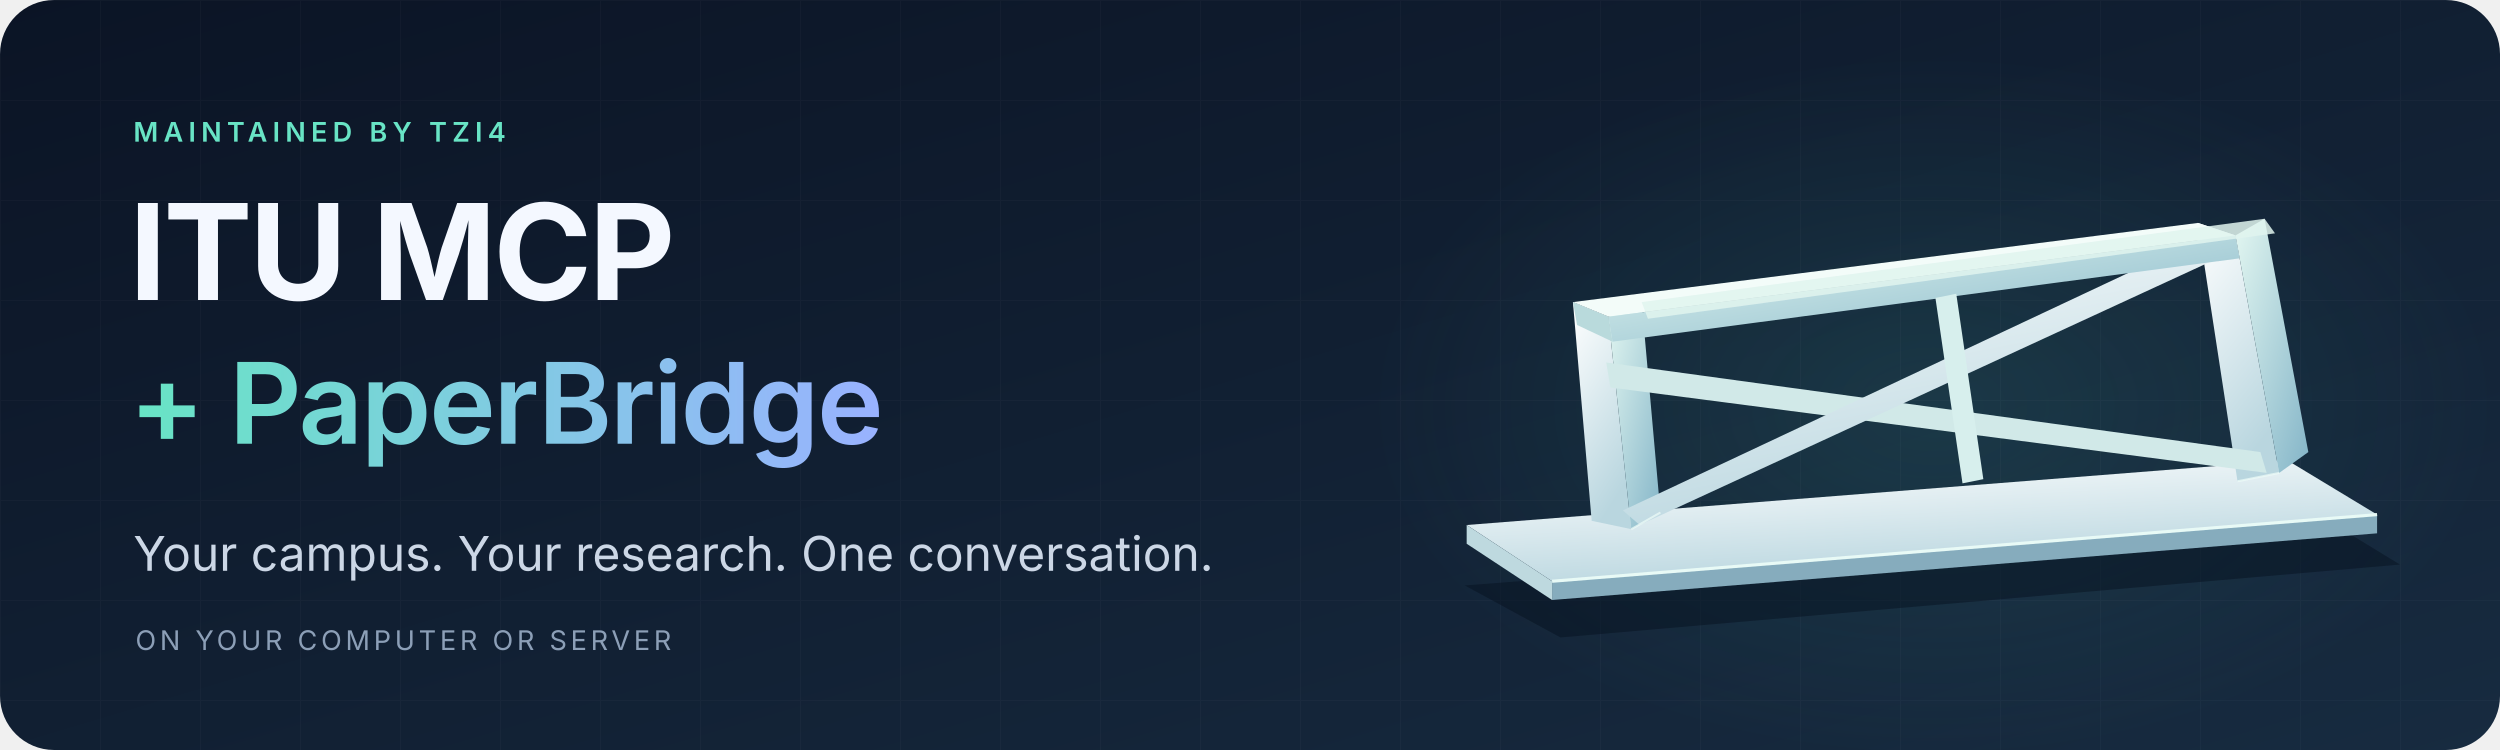
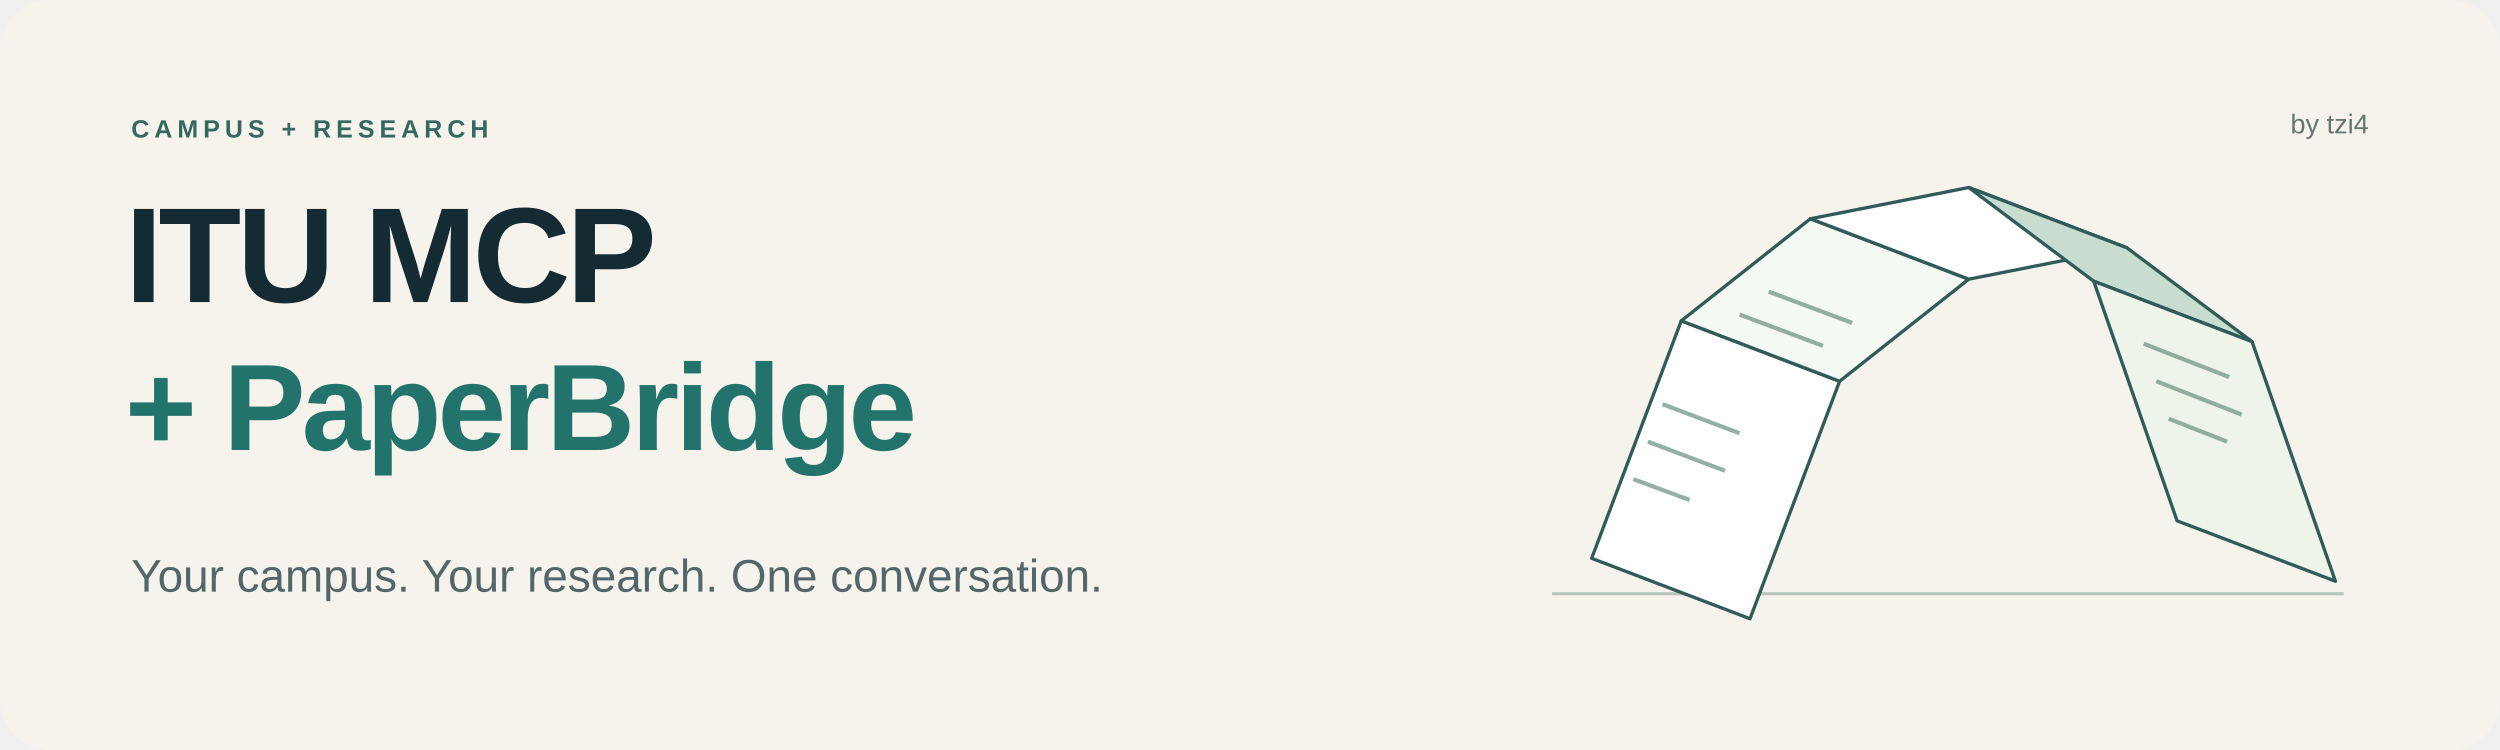
<svg xmlns="http://www.w3.org/2000/svg" width="1200" height="360" viewBox="0 0 1200 360" role="img" aria-labelledby="title desc">
-   <defs>
-     <linearGradient id="background" x2="1" y2="1">
-       <stop stop-color="#0b1425" />
-       <stop offset="1" stop-color="#172b40" />
-     </linearGradient>
-     <linearGradient id="accent">
-       <stop stop-color="#68e4c5" />
-       <stop offset="1" stop-color="#99b2ff" />
-     </linearGradient>
-     <linearGradient id="paper" x2="0.4" y2="1">
-       <stop stop-color="#ffffff" />
-       <stop offset="1" stop-color="#b9d6df" />
-     </linearGradient>
-     <linearGradient id="fold" x2="1" y2="1">
-       <stop stop-color="#e3f7f1" />
-       <stop offset="1" stop-color="#84b5c8" />
-     </linearGradient>
-     <radialGradient id="glow">
-       <stop stop-color="#55d7be" stop-opacity=".12" />
-       <stop offset="1" stop-color="#55d7be" stop-opacity="0" />
-     </radialGradient>
-     <pattern id="grid" width="48" height="48" patternUnits="userSpaceOnUse">
-       <path d="M48 0H0V48" fill="none" stroke="#ffffff" stroke-opacity=".025" />
-     </pattern>
-   </defs>
-   <rect width="1200" height="360" rx="26" fill="url(#background)" />
-   <rect width="1200" height="360" rx="26" fill="url(#grid)" />
-   <ellipse cx="928" cy="195" rx="272" ry="170" fill="url(#glow)" />
-   <g font-family="Inter, Segoe UI, Arial, sans-serif">
-     <text x="64" y="68" font-size="13" font-weight="600" letter-spacing="2.5" fill="#68e4c5">MAINTAINED BY TZI4</text>
-     <text x="62" y="144" font-size="64" font-weight="700" letter-spacing="-1.5" fill="#f4f8ff">ITU MCP</text>
-     <text x="62" y="213" font-size="54" font-weight="600" letter-spacing="-1" fill="url(#accent)">+ PaperBridge</text>
-     <text x="64" y="274" font-size="23" fill="#ccd7e6">Your campus. Your research. One conversation.</text>
-     <text x="65" y="312" font-size="13" letter-spacing="1.8" fill="#8c9fb7">ON YOUR COMPUTER OR SERVER</text>
+   <rect width="1200" height="360" rx="24" fill="#f5f3ec" />
+   <g font-family="Segoe UI, Arial, sans-serif">
+     <text x="63" y="66" fill="#356960" font-size="12" font-weight="600" letter-spacing="2.4">CAMPUS + RESEARCH</text>
+     <text x="60" y="145" fill="#142b33" font-size="65" font-weight="700" letter-spacing="-2">ITU MCP</text>
+     <text x="60" y="216" fill="#21736c" font-size="59" font-weight="600" letter-spacing="-1.8">+ PaperBridge</text>
+     <text x="63" y="284" fill="#53666a" font-size="22">Your campus. Your research. One conversation.</text>
+     <text x="1137" y="64" fill="#657671" font-size="13" text-anchor="end">by tzi4</text>
  </g>
-   <g>
-     <path d="M703 281L1116 249L1152 271L749 306Z" fill="#061120" opacity=".5" />
-     <path d="M704 252L1098 221L1141 247L745 279Z" fill="url(#paper)" />
-     <path d="M745 279L1141 247L1141 256L745 288Z" fill="#86acbd" />
-     <path d="M704 252L745 279L745 288L704 261Z" fill="#bed9df" />
-     <path d="M755 145L772 152L783 254L764 250Z" fill="url(#paper)" />
-     <path d="M772 152L788 145L797 246L783 254Z" fill="url(#fold)" />
-     <path d="M1055 107L1073 113L1094 227L1074 231Z" fill="url(#paper)" />
-     <path d="M1073 113L1087 105L1108 217L1094 227Z" fill="url(#fold)" />
-     <path d="M771 174L1085 217L1088 227L773 186Z" fill="#d1e9e8" />
-     <path d="M779 245L1062 112L1071 121L787 252Z" fill="url(#paper)" />
-     <path d="M755 145L1055 107L1073 113L772 152Z" fill="#f3fcf9" />
-     <path d="M772 152L1073 113L1075 124L774 164Z" fill="url(#fold)" />
-     <path d="M755 145L772 152L774 164L757 156Z" fill="#b9dadc" />
-     <path d="M788 145L1087 105L1092 112L791 153Z" fill="#e1f4ef" opacity=".85" />
-     <path d="M929 143L939 141L952 230L942 232Z" fill="#d7efed" />
-     <path d="M745 279L1141 247" fill="none" stroke="#e8faf6" stroke-width="1.5" />
-     <path d="M783 254L797 246M1074 231L1094 227" fill="none" stroke="#effcf8" stroke-opacity=".7" />
+   <path d="M745 285 H1125" stroke="#b6c6bd" stroke-width="1.5" />
+   <g stroke="#315b58" stroke-width="1.6" stroke-linejoin="round">
+     <path d="M764 268 L807 154 L883 183 L840 297 Z" fill="#ffffff" />
+     <path d="M807 154 L869 105 L945 134 L883 183 Z" fill="#f4faf3" />
+     <path d="M869 105 L945 90 L1021 119 L945 134 Z" fill="#ffffff" />
+     <path d="M945 90 L1005 135 L1081 164 L1021 119 Z" fill="#c7ddd0" />
+     <path d="M1005 135 L1045 250 L1121 279 L1081 164 Z" fill="#eef4e9" />
+   </g>
+   <g stroke="#799b8d" stroke-width="2" opacity=".8">
+     <path d="M798 194 L835 208 M791 212 L828 226 M784 230 L811 240" />
+     <path d="M835 151 L875 166 M849 140 L889 155" />
+     <path d="M1029 165 L1070 181 M1035 183 L1076 199 M1041 201 L1069 212" />
  </g>
</svg>
